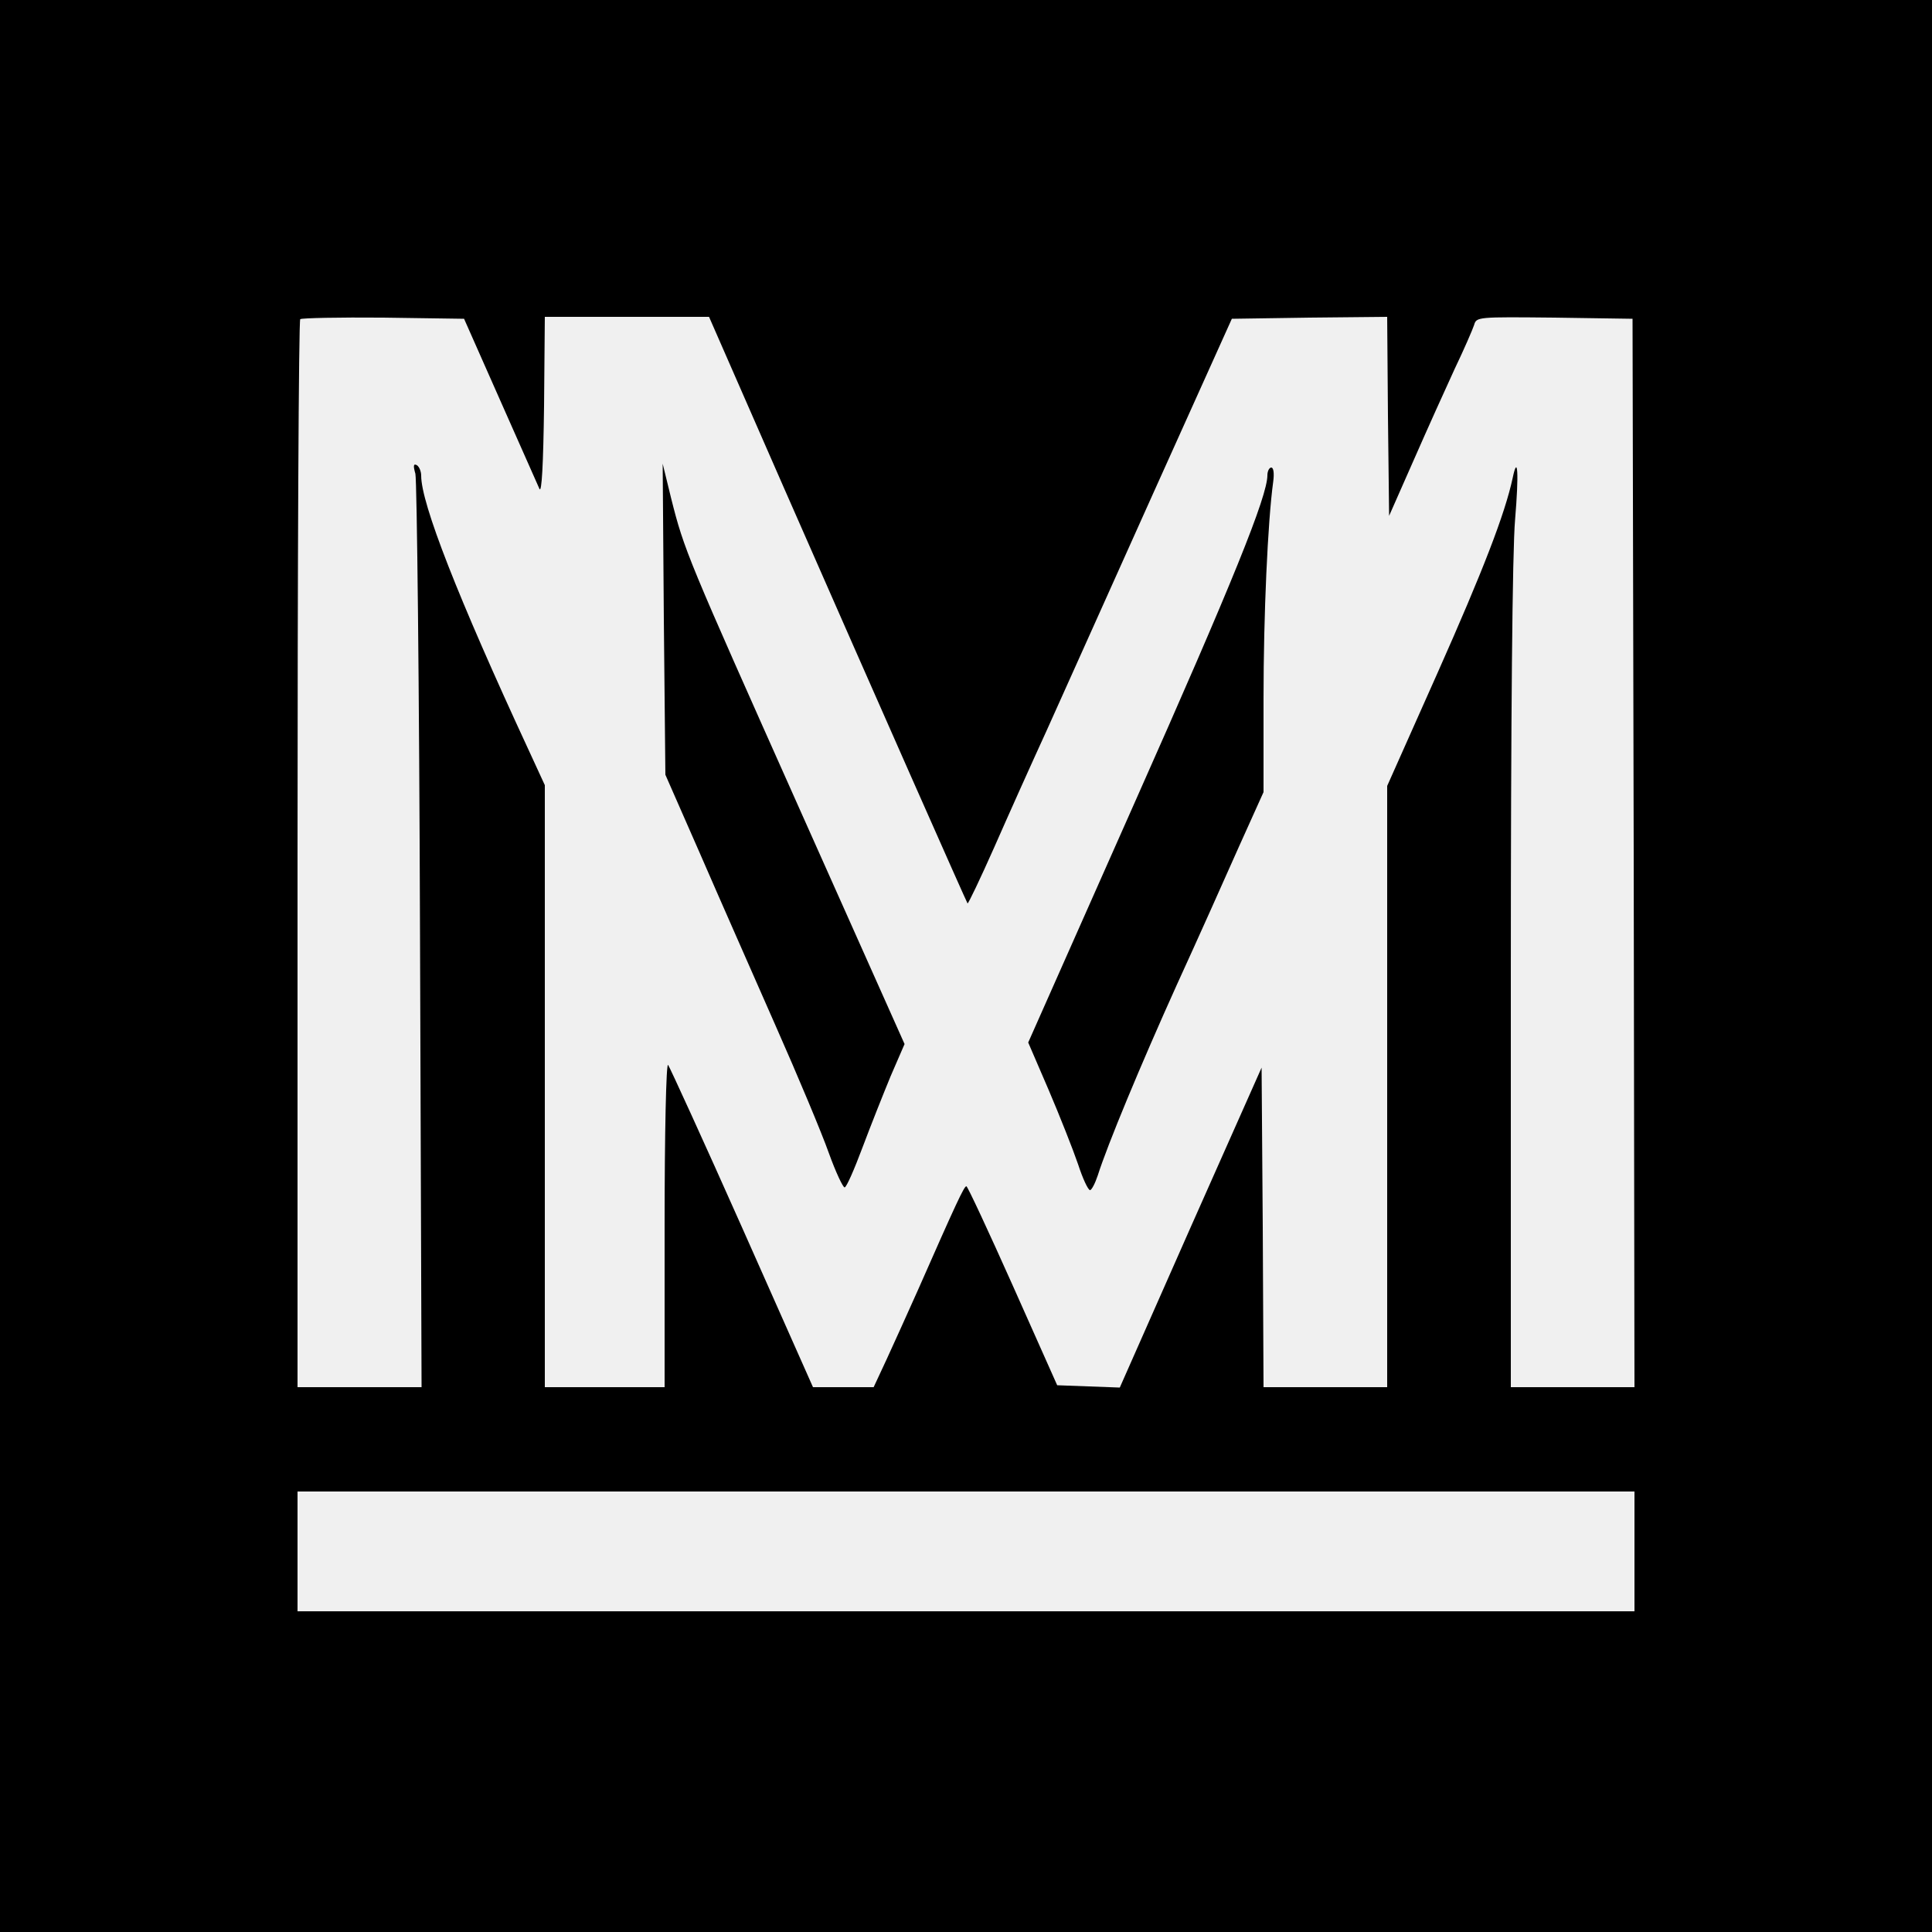
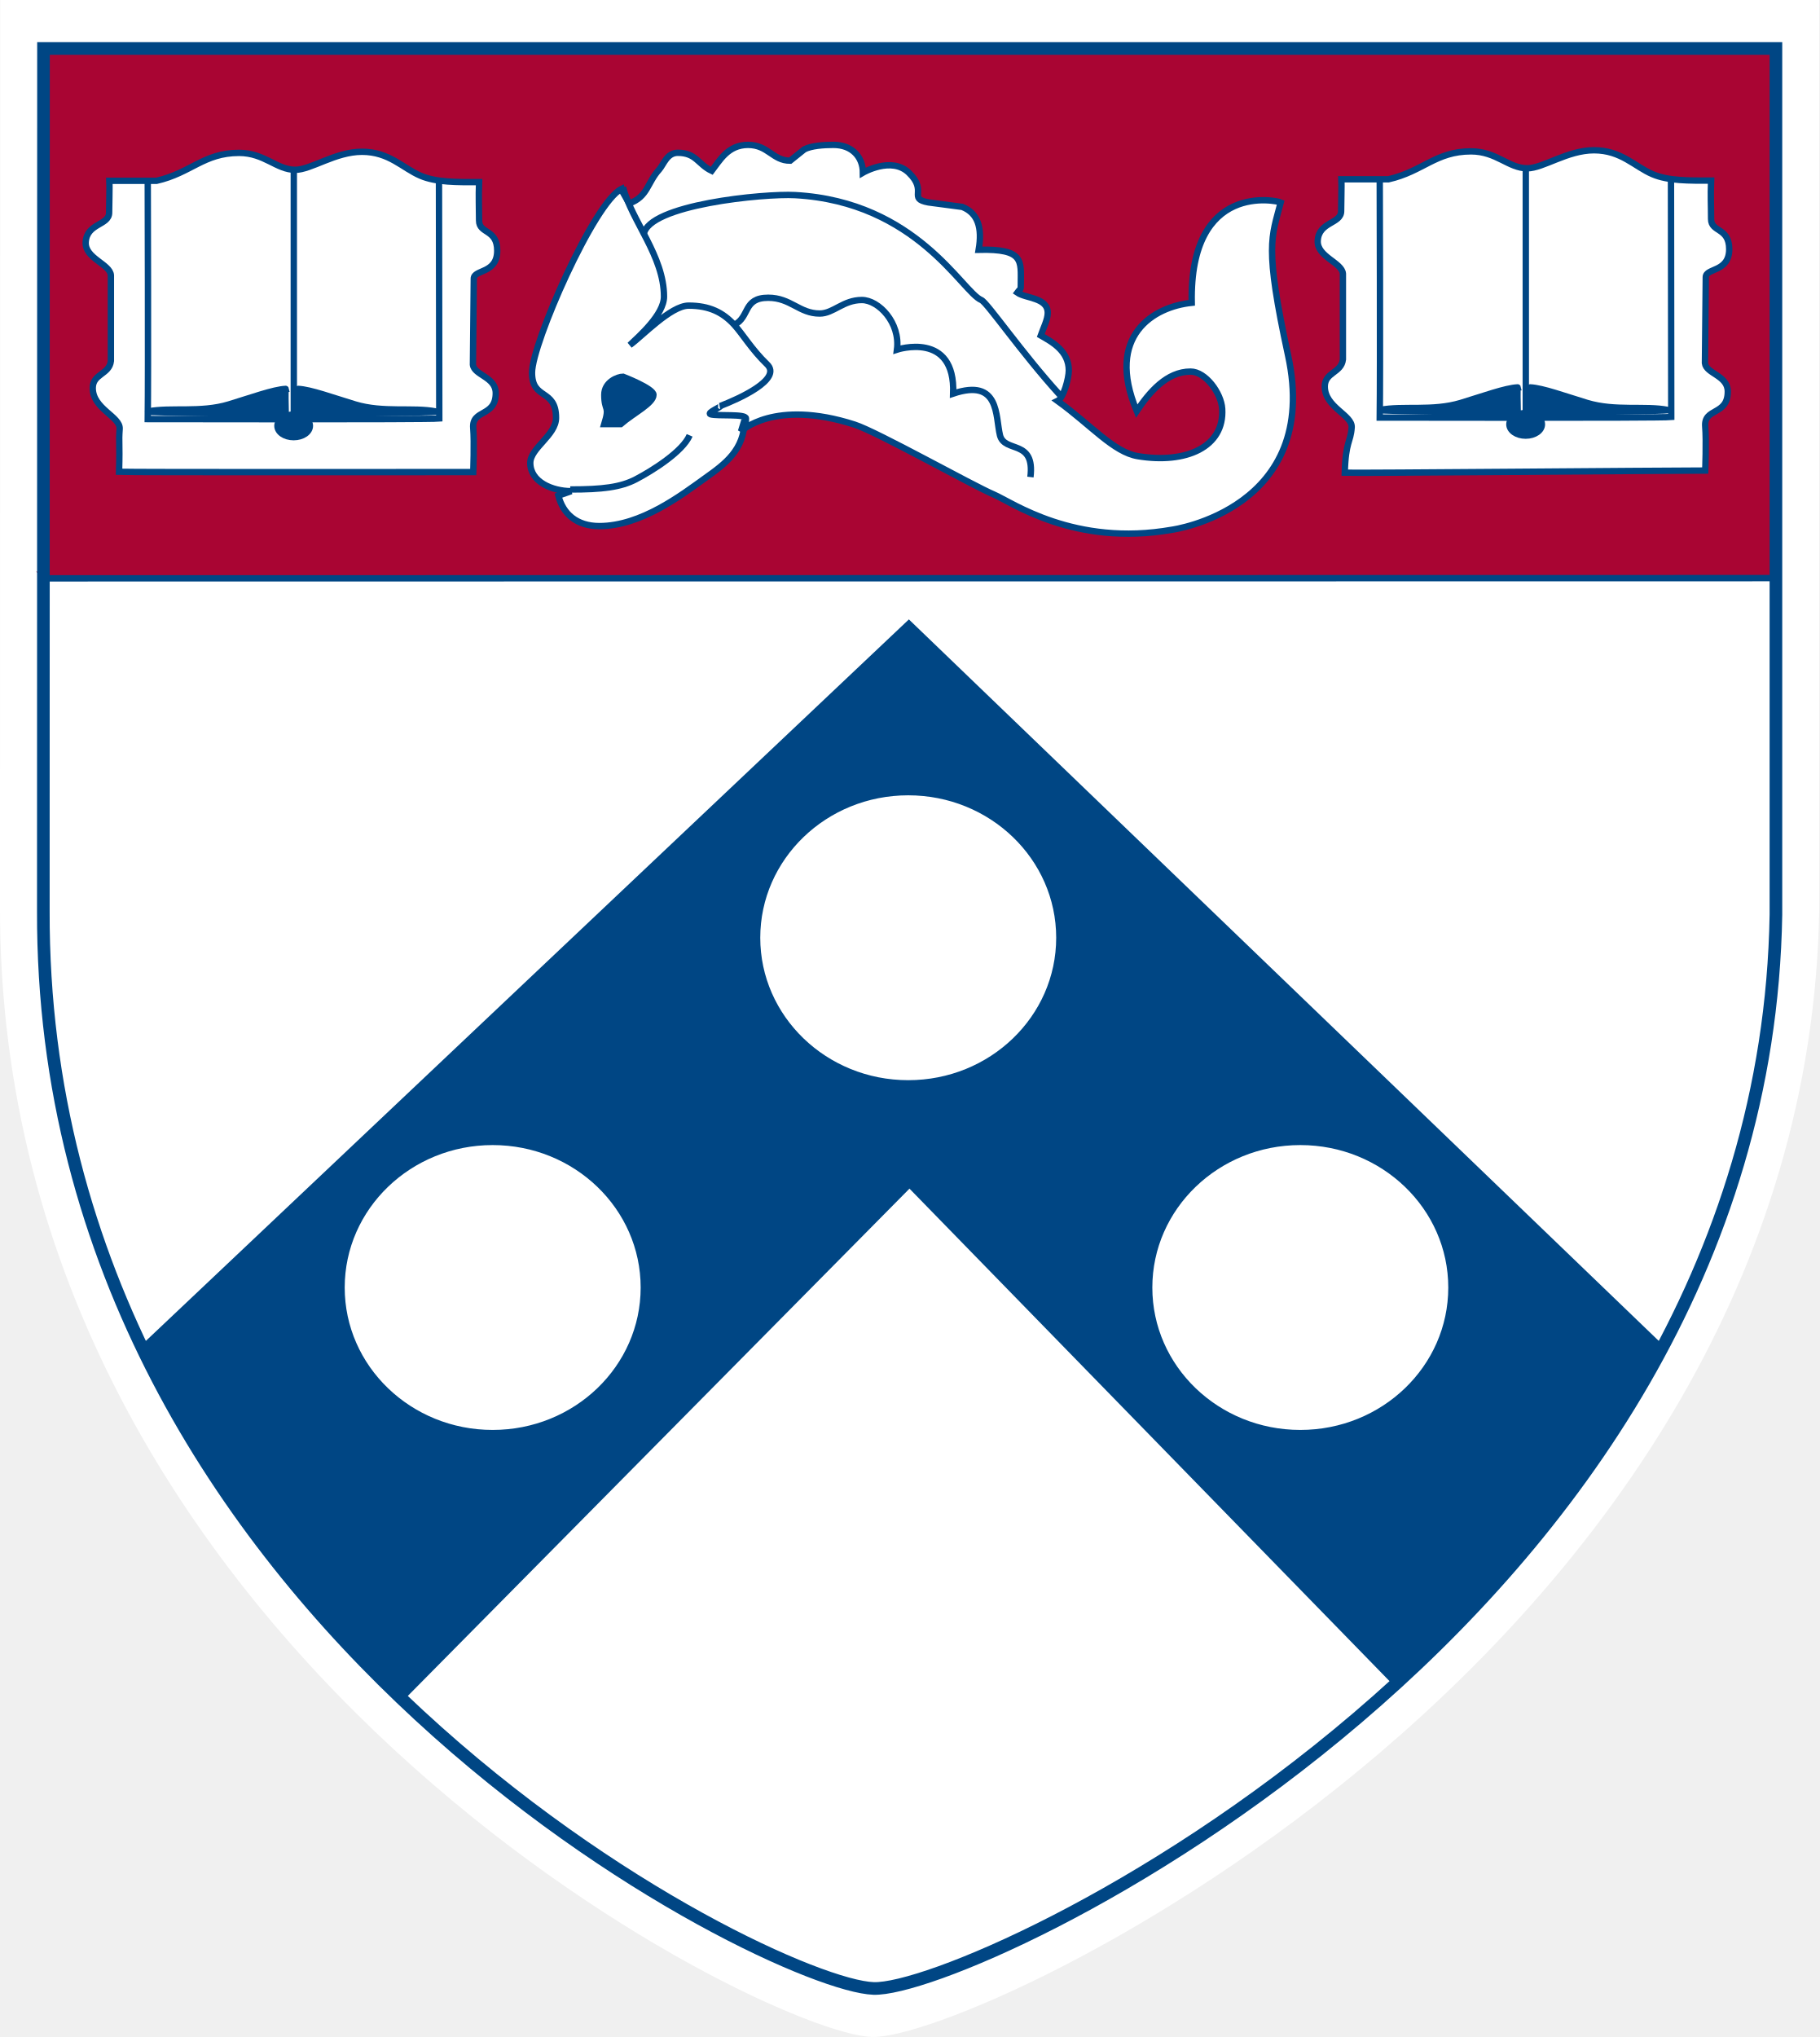
- <svg xmlns="http://www.w3.org/2000/svg" version="1.0" width="500pt" height="500pt" viewBox="0 0 500 500" preserveAspectRatio="xMidYMid meet">
-   <g transform="translate(0,500) scale(0.1,-0.1)" fill="#000000" stroke="none">
-     <path d="M0 2500 l0 -2500 2500 0 2500 0 0 2500 0 2500 -2500 0 -2500 0 0 -2500z m1294 1465 c51 -115 97 -219 102 -230 6 -13 10 63 12 213 l2 232 213 0 212 0 194 -443 c248 -565 472 -1071 475 -1075 2 -1 33 64 69 145 36 82 97 218 136 303 38 85 162 360 274 610 l205 455 201 3 201 2 2 -257 3 -258 64 145 c35 80 83 186 106 236 24 50 46 101 50 113 6 21 9 21 208 19 l202 -3 3 -1382 2 -1383 -160 0 -160 0 0 1059 c0 675 4 1106 11 1186 10 120 7 171 -6 109 -20 -94 -78 -243 -194 -504 l-131 -294 0 -778 0 -778 -160 0 -160 0 -2 414 -3 413 -184 -414 -183 -414 -81 3 -81 3 -115 258 c-63 141 -117 257 -120 257 -6 0 -26 -43 -126 -270 -26 -58 -62 -138 -80 -177 l-34 -73 -78 0 -79 0 -183 412 c-101 227 -188 417 -192 422 -5 6 -9 -178 -9 -412 l0 -422 -155 0 -155 0 0 779 0 779 -41 89 c-185 399 -279 640 -279 712 0 11 -5 23 -11 27 -9 5 -10 -1 -4 -22 4 -16 10 -554 12 -1196 l4 -1168 -160 0 -161 0 0 1378 c0 758 3 1382 7 1386 4 3 101 5 215 4 l209 -3 93 -210z m2936 -2980 l0 -155 -1730 0 -1730 0 0 155 0 155 1730 0 1730 0 0 -155z" />
-     <path d="M1718 3397 l4 -402 90 -205 c49 -113 137 -312 195 -444 58 -131 120 -279 138 -330 18 -50 37 -90 41 -89 5 1 25 47 46 103 21 56 54 139 73 185 l36 83 -272 609 c-291 652 -298 668 -332 803 l-22 90 3 -403z" />
-     <path d="M3280 3770 c0 -54 -90 -277 -343 -846 l-276 -622 53 -123 c29 -68 63 -154 76 -192 12 -37 26 -67 31 -67 4 0 13 17 20 38 25 79 111 286 204 492 54 118 126 279 161 358 l64 142 0 243 c0 217 11 458 25 560 3 22 1 37 -5 37 -5 0 -10 -9 -10 -20z" />
+ <svg xmlns="http://www.w3.org/2000/svg" version="1.1" baseProfile="basic" x="0px" y="0px" width="144px" height="161.214px" viewBox="0 0 144 161.214" xml:space="preserve">
+   <g>
+     <path fill="#FFFFFF" d="M0.015,0H144c0,0,0,70.733,0,71.981c-0.974,58.674-66.725,89.515-74.996,89.23   C60.401,160.917-0.18,130.741,0,71.677C0.004,70.613,0.015,0,0.015,0z" />
+     <path fill="none" stroke="#000000" stroke-width="0.471" stroke-miterlimit="3.864" d="M137.343,3.212" />
+     <path fill="#FFFFFF" d="M3.487,3.827h137.131c0,0,0,67.366,0,68.554c-0.93,55.881-63.551,85.25-71.429,84.981   c-8.19-0.28-65.889-29.02-65.715-85.273C3.476,71.079,3.487,3.827,3.487,3.827z" />
+     <path fill="#A90533" stroke="#A90533" stroke-width="0.504" stroke-miterlimit="3.864" d="M3.474,45.489   C3.673,45.687,3.482,3.838,3.482,3.838h137.031c0,0,0,22.444,0,41.652L3.474,45.489z" />
+     <path fill="#004684" stroke="#004684" stroke-width="0.504" stroke-miterlimit="3.864" d="M11.153,106.466   c5.27,11.079,11.787,20,20.935,27.59l39.902-40.343l38.406,39.395c7.918-7.239,15.629-16.006,21.155-26.391L71.941,49.37   l-60.516,57.214L11.153,106.466z" />
+     <path fill="none" stroke="#000000" stroke-width="0.471" stroke-miterlimit="3.864" d="M36.535,2.689" />
+     <path fill="none" stroke="#000000" stroke-width="0.471" stroke-miterlimit="3.864" d="M32.356,3.123" />
+     <path fill="none" stroke="#000000" stroke-width="0.471" stroke-miterlimit="3.864" d="M6.062,3.123" />
+     <path fill="none" stroke="#000000" stroke-width="0.471" stroke-miterlimit="3.864" d="M15.121,3.479" />
+     <path fill="none" stroke="#000000" stroke-width="0.471" stroke-miterlimit="3.864" d="M24.016,3.123" />
+     <path fill="none" stroke="#000000" stroke-width="0.471" stroke-miterlimit="3.864" d="M111.266,3.123" />
+     <path fill="none" stroke="#000000" stroke-width="0.471" stroke-miterlimit="3.864" d="M119.814,3.837" />
+     <path fill="none" stroke="#000000" stroke-width="0.471" stroke-miterlimit="3.864" d="M128.503,3.659" />
+     <path fill="none" stroke="#000000" stroke-width="0.471" stroke-miterlimit="3.864" d="M28.512,2.765" />
+     <path fill="none" stroke="#000000" stroke-width="0.471" stroke-miterlimit="3.864" d="M19.613,3.123" />
+     <path fill="none" stroke="#000000" stroke-width="0.471" stroke-miterlimit="3.864" d="M10.555,2.765" />
+     <path fill="none" stroke="#000000" stroke-width="0.471" stroke-miterlimit="3.864" d="M72.019,35.793" />
+     <path fill="none" stroke="#000000" stroke-width="0.471" stroke-miterlimit="3.864" d="M54.829,39.008" />
+     <path fill="none" stroke="#000000" stroke-width="0.471" stroke-miterlimit="3.864" d="M46.072,41.15" />
+     <path fill="none" stroke="#000000" stroke-width="0.471" stroke-miterlimit="3.864" d="M81.286,40.436" />
+     <path fill="none" stroke="#000000" stroke-width="0.471" stroke-miterlimit="3.864" d="M132.999,3.302" />
+     <path fill="none" stroke="#000000" stroke-width="0.471" stroke-miterlimit="3.864" d="M115.762,2.765" />
+     <path fill="none" stroke="#000000" stroke-width="0.471" stroke-miterlimit="3.864" d="M89.44,41.685" />
+     <path fill="none" stroke="#000000" stroke-width="0.471" stroke-miterlimit="3.864" d="M124.31,3.479" />
+     <path fill="none" stroke="#000000" stroke-width="0.471" stroke-miterlimit="3.864" d="M106.866,2.765" />
+     <line fill="none" stroke="#004684" stroke-width="0.504" stroke-miterlimit="3.864" x1="3.474" y1="45.772" x2="140.504" y2="45.754" />
+     <path fill="none" stroke="#000000" stroke-width="0.471" stroke-miterlimit="3.864" d="M67.628,33.551" />
+     <path fill="none" stroke="#000000" stroke-width="0.471" stroke-miterlimit="3.864" d="M50.335,41.507" />
+     <path fill="none" stroke="#000000" stroke-width="0.471" stroke-miterlimit="3.864" d="M58.814,34.902" />
+     <path fill="none" stroke="#000000" stroke-width="0.471" stroke-miterlimit="3.864" d="M41.103,3.123" />
+     <path fill="none" stroke="#000000" stroke-width="0.471" stroke-miterlimit="3.864" d="M93.335,24.368" />
+     <path fill="none" stroke="#000000" stroke-width="0.471" stroke-miterlimit="3.864" d="M84.948,41.328" />
+     <path fill="none" stroke="#000000" stroke-width="0.471" stroke-miterlimit="3.864" d="M63.44,32.791" />
+     <path fill="none" stroke="#000000" stroke-width="0.471" stroke-miterlimit="3.864" d="M81.576,23.297" />
+     <path fill="none" stroke="#000000" stroke-width="0.471" stroke-miterlimit="3.864" d="M97.886,39.186" />
+     <path fill="none" stroke="#000000" stroke-width="0.471" stroke-miterlimit="3.864" d="M89.617,28.832" />
+     <path fill="none" stroke="#000000" stroke-width="0.471" stroke-miterlimit="3.864" d="M76.897,38.115" />
+     <path fill="none" stroke="#000000" stroke-width="0.471" stroke-miterlimit="3.864" d="M93.304,41.238" />
+     <path fill="none" stroke="#000000" stroke-width="0.471" stroke-miterlimit="3.864" d="M85.573,32.147" />
+     <path fill="none" stroke="#000000" stroke-width="0.252" stroke-miterlimit="3.864" d="M29,131.396" />
+     <path fill="#FFFFFF" stroke="#004684" stroke-width="0.504" stroke-miterlimit="3.864" d="M106.178,14.188h3.73   c2.733-0.624,3.729-2.209,6.531-2.209c2.018,0,2.969,1.34,4.45,1.34c1.252,0,3.173-1.428,5.282-1.428   c2.154,0,3.22,1.294,4.635,1.896c1.252,0.536,2.895,0.507,4.634,0.507c-0.048,1.25,0,1.993,0,3.041   c0,1.071,1.435,0.647,1.435,2.389c0,1.83-1.855,1.473-1.855,2.209l-0.066,6.806c0.093,0.848,1.808,0.96,1.808,2.253   c0,1.919-1.91,1.255-1.785,2.768c0.092,1.115,0,3.481,0,3.481c-3.685,0-27.376,0.216-28.534,0.172   c0.07-2.522,0.462-2.372,0.548-3.587c0.07-0.982-2.13-1.584-2.13-3.236c0-1.139,1.318-1.071,1.435-2.143v-6.784   c-0.069-0.893-2.062-1.339-1.993-2.61c0.083-1.522,1.854-1.328,1.854-2.344C106.154,16.265,106.202,14.613,106.178,14.188z" />
+     <path fill="none" stroke="#004684" stroke-width="0.504" stroke-miterlimit="3.864" d="M109.213,14.301   c0,0,0.047,15.175,0,18.746c0,0,22.103,0.044,23.074-0.045c0-4.04-0.022-18.813-0.022-18.813" />
+     <line fill="none" stroke="#004684" stroke-width="0.504" stroke-miterlimit="3.864" x1="120.773" y1="13.363" x2="120.773" y2="33.091" />
+     <path fill="#004684" stroke="#004684" stroke-width="0.504" stroke-miterlimit="3.864" d="M121.124,30.659   c0.972,0.044,2.758,0.701,4.493,1.227c2.246,0.68,4.63,0.204,6.394,0.558c0.557,0.112-10.887,0.201-10.887,0.201   C121.168,30.435,121.124,30.659,121.124,30.659z" />
+     <g>
+       <ellipse fill="#004684" stroke="#004684" stroke-width="0.504" stroke-miterlimit="3.864" cx="120.762" cy="33.583" rx="1.287" ry="0.894" />
+       <path fill="#004684" stroke="#004684" stroke-width="0.504" stroke-miterlimit="3.864" d="M120.762,33.583" />
+     </g>
+     <path fill="#004684" stroke="#004684" stroke-width="0.504" stroke-miterlimit="3.864" d="M120.132,30.659   c-0.974,0.044-2.759,0.701-4.496,1.227c-2.246,0.68-4.628,0.204-6.391,0.558c-0.558,0.112,10.887,0.201,10.887,0.201   C120.085,30.435,120.132,30.659,120.132,30.659z" />
+     <path fill="#FFFFFF" stroke="#004684" stroke-width="0.504" stroke-miterlimit="3.864" d="M44.197,39.227   c0.369,1.45,1.458,2.41,3.242,2.41c3.313,0,6.511-2.456,8.434-3.838c1.505-1.071,3.058-2.209,3.058-4.553l-0.277,0.893   c0,0,2.595-2.588,8.987-0.536c1.778,0.571,9.385,4.842,11.029,5.535c1.414,0.603,6.367,4.156,14.108,2.786   c0,0,11.819-1.626,9.179-13.798c-1.886-8.7-1.302-9.318-0.582-12.107c-0.277-0.134-7.229-1.696-7.044,7.944   c-3.014,0.313-6.858,2.588-4.355,8.57c1.02-1.518,2.386-3.125,4.263-3.125c1.181,0,2.427,1.697,2.502,2.946   c0.187,3.035-2.872,4.374-6.671,3.749c-1.927-0.316-3.701-2.451-6.356-4.372c0.465-0.223,0.887-1.787,0.887-2.412   c0-1.54-1.32-2.253-2.222-2.768c0.185-0.535,0.554-1.25,0.554-1.785c0-1.227-1.737-1.138-2.409-1.606   c0.277-0.38,0.277-0.156,0.277-0.715c0-1.786,0.28-2.768-3.334-2.677c0.301-1.764-0.07-2.901-1.299-3.393l-2.688-0.356   c-1.667-0.312-0.003-0.868-1.543-2.351c-1.374-1.325-3.635,0-3.635,0c0-1.228-0.845-2.202-2.327-2.202   c-0.789,0-1.761,0.067-2.315,0.358l-1.114,0.893c-1.391,0-1.737-1.25-3.336-1.25s-2.248,1.25-2.873,2.054   c-1.09-0.514-1.228-1.428-2.687-1.428c-0.857,0-1.112,0.915-1.482,1.338c-0.952,1.049-0.883,2.136-2.366,2.672l-0.551-0.97   c-0.019-0.061-0.033-0.123-0.048-0.185c-2.18,1.049-7.092,12.251-7.092,14.549c0,2.188,1.901,1.229,1.901,3.573   c0,1.383-2.038,2.388-2.038,3.57c0,1.495,1.737,2.231,3.242,2.231L44.197,39.227z" />
+     <path fill="#004684" stroke="#004684" stroke-width="0.504" stroke-miterlimit="3.864" d="M49.315,29.815   c0,0,2.41,0.927,2.41,1.428c0,0.678-1.558,1.427-2.594,2.32h-1.298c0.465-1.518,0-0.964,0-2.32   C47.833,30.226,48.908,29.815,49.315,29.815z" />
+     <path fill="none" stroke="#004684" stroke-width="0.504" stroke-miterlimit="3.864" d="M58.119,25.707   c1.252-0.602,0.671-2.142,2.688-2.142c1.783,0,2.456,1.249,4.077,1.249c1.089,0,1.853-1.071,3.335-1.071   c1.32,0,3.058,1.786,2.781,3.928c0,0,4.632-1.518,4.447,3.481c3.706-1.25,3.338,1.808,3.706,3.302   c0.373,1.429,2.781,0.269,2.41,3.303" />
+     <path fill="#FFFFFF" stroke="#004684" stroke-width="0.504" stroke-miterlimit="3.864" d="M8.66,14.31h3.73   c2.734-0.625,3.73-2.21,6.533-2.21c2.017,0,2.965,1.339,4.447,1.339c1.25,0,3.176-1.428,5.283-1.428   c2.156,0,3.221,1.294,4.634,1.896c1.25,0.536,2.895,0.508,4.634,0.508c-0.046,1.249,0,1.991,0,3.041   c0,1.071,1.437,0.647,1.437,2.387c0,1.83-1.855,1.473-1.855,2.209l-0.068,6.808c0.092,0.847,1.807,0.958,1.807,2.253   c0,1.92-1.908,1.255-1.783,2.767c0.092,1.117,0,3.481,0,3.481c-3.685,0-26.876,0.023-28.034-0.022   c0.07-2.522-0.039-2.177,0.046-3.392c0.07-0.982-2.131-1.584-2.131-3.236c0-1.138,1.32-1.071,1.437-2.142v-6.785   c-0.068-0.892-2.062-1.338-1.994-2.611c0.085-1.521,1.855-1.326,1.855-2.343C8.638,16.385,8.684,14.733,8.66,14.31z" />
+     <path fill="none" stroke="#004684" stroke-width="0.504" stroke-miterlimit="3.864" d="M11.695,14.421c0,0,0.046,15.175,0,18.746   c0,0,22.102,0.044,23.076-0.045c0-4.039-0.024-18.812-0.024-18.812" />
+     <line fill="none" stroke="#004684" stroke-width="0.504" stroke-miterlimit="3.864" x1="23.256" y1="13.483" x2="23.256" y2="33.211" />
+     <path fill="#004684" stroke="#004684" stroke-width="0.504" stroke-miterlimit="3.864" d="M23.603,30.779   c0.974,0.045,2.761,0.702,4.496,1.227c2.246,0.682,4.628,0.204,6.393,0.558c0.557,0.111-10.889,0.201-10.889,0.201   C23.649,30.556,23.603,30.779,23.603,30.779z" />
+     <g>
+       <ellipse fill="#004684" stroke="#004684" stroke-width="0.504" stroke-miterlimit="3.864" cx="23.244" cy="33.703" rx="1.285" ry="0.894" />
+       <path fill="#004684" stroke="#004684" stroke-width="0.504" stroke-miterlimit="3.864" d="M23.246,33.703" />
+     </g>
+     <path fill="#004684" stroke="#004684" stroke-width="0.504" stroke-miterlimit="3.864" d="M22.615,30.779   c-0.974,0.045-2.76,0.702-4.496,1.227c-2.246,0.682-4.628,0.204-6.395,0.558c-0.555,0.111,10.891,0.201,10.891,0.201   C22.567,30.556,22.615,30.779,22.615,30.779z" />
+     <g>
+       <path fill="#FFFFFF" stroke="#004684" stroke-width="0.504" stroke-miterlimit="3.864" d="M27.033,101.9    c0-6.365,5.357-11.528,11.964-11.528c6.609,0,11.966,5.163,11.966,11.528c0,6.366-5.357,11.521-11.966,11.521    C32.39,113.421,27.033,108.266,27.033,101.9z" />
+       <path fill="#FFFFFF" stroke="#004684" stroke-width="0.504" stroke-miterlimit="3.864" d="M38.997,101.9" />
+     </g>
+     <g>
+       <ellipse fill="#FFFFFF" stroke="#004684" stroke-width="0.504" stroke-miterlimit="3.864" cx="71.89" cy="74.216" rx="11.964" ry="11.525" />
+       <path fill="#FFFFFF" stroke="#004684" stroke-width="0.504" stroke-miterlimit="3.864" d="M71.89,74.216" />
+     </g>
+     <g>
+       <path fill="#FFFFFF" stroke="#004684" stroke-width="0.504" stroke-miterlimit="3.864" d="M90.96,101.9    c0-6.365,5.356-11.528,11.966-11.528c6.606,0,11.963,5.163,11.963,11.528c0,6.366-5.356,11.521-11.963,11.521    C96.316,113.421,90.96,108.266,90.96,101.9z" />
+       <path fill="#FFFFFF" stroke="#004684" stroke-width="0.504" stroke-miterlimit="3.864" d="M102.926,101.9" />
+     </g>
+     <path fill="none" stroke="#004684" stroke-width="0.504" stroke-miterlimit="3.864" d="M83.89,31.256   c-3.057-3.365-5.753-7.316-6.218-7.513c-1.505-0.625-5.097-7.766-14.733-8.302c-2.449-0.136-11.665,0.759-11.982,3.117" />
+     <path fill="none" stroke="#004684" stroke-width="0.504" stroke-miterlimit="3.864" d="M58.991,33.852   c0.035-0.231,0.056-0.477,0.056-0.736c0-0.383-2.259-0.166-2.796-0.326c-0.371-0.111,0.994-0.656,0.756-0.656   c1.39-0.536,4.951-2.103,3.708-3.303c-1.206-1.161-1.925-2.388-2.596-3.125c-0.903-0.982-1.969-1.518-3.614-1.518   c-1.413,0-3.703,2.452-4.654,3.122c0.697-0.67,2.707-2.408,2.707-3.836c0-3.213-2.57-6.003-3.242-8.659" />
+     <path fill="none" stroke="#004684" stroke-width="0.504" stroke-miterlimit="3.864" d="M45.137,38.739   c2.546,0,3.983-0.178,5.189-0.803c1.32-0.691,3.706-2.187,4.263-3.481" />
+     <path fill="none" stroke="#004684" stroke-miterlimit="3.864" d="M3.443,3.838h137.129c0,0,0,67.366,0,68.554   c-0.928,55.88-63.549,85.25-71.427,84.98c-8.191-0.28-65.889-29.02-65.715-85.271C3.432,71.09,3.443,3.838,3.443,3.838z" />
  </g>
</svg>
